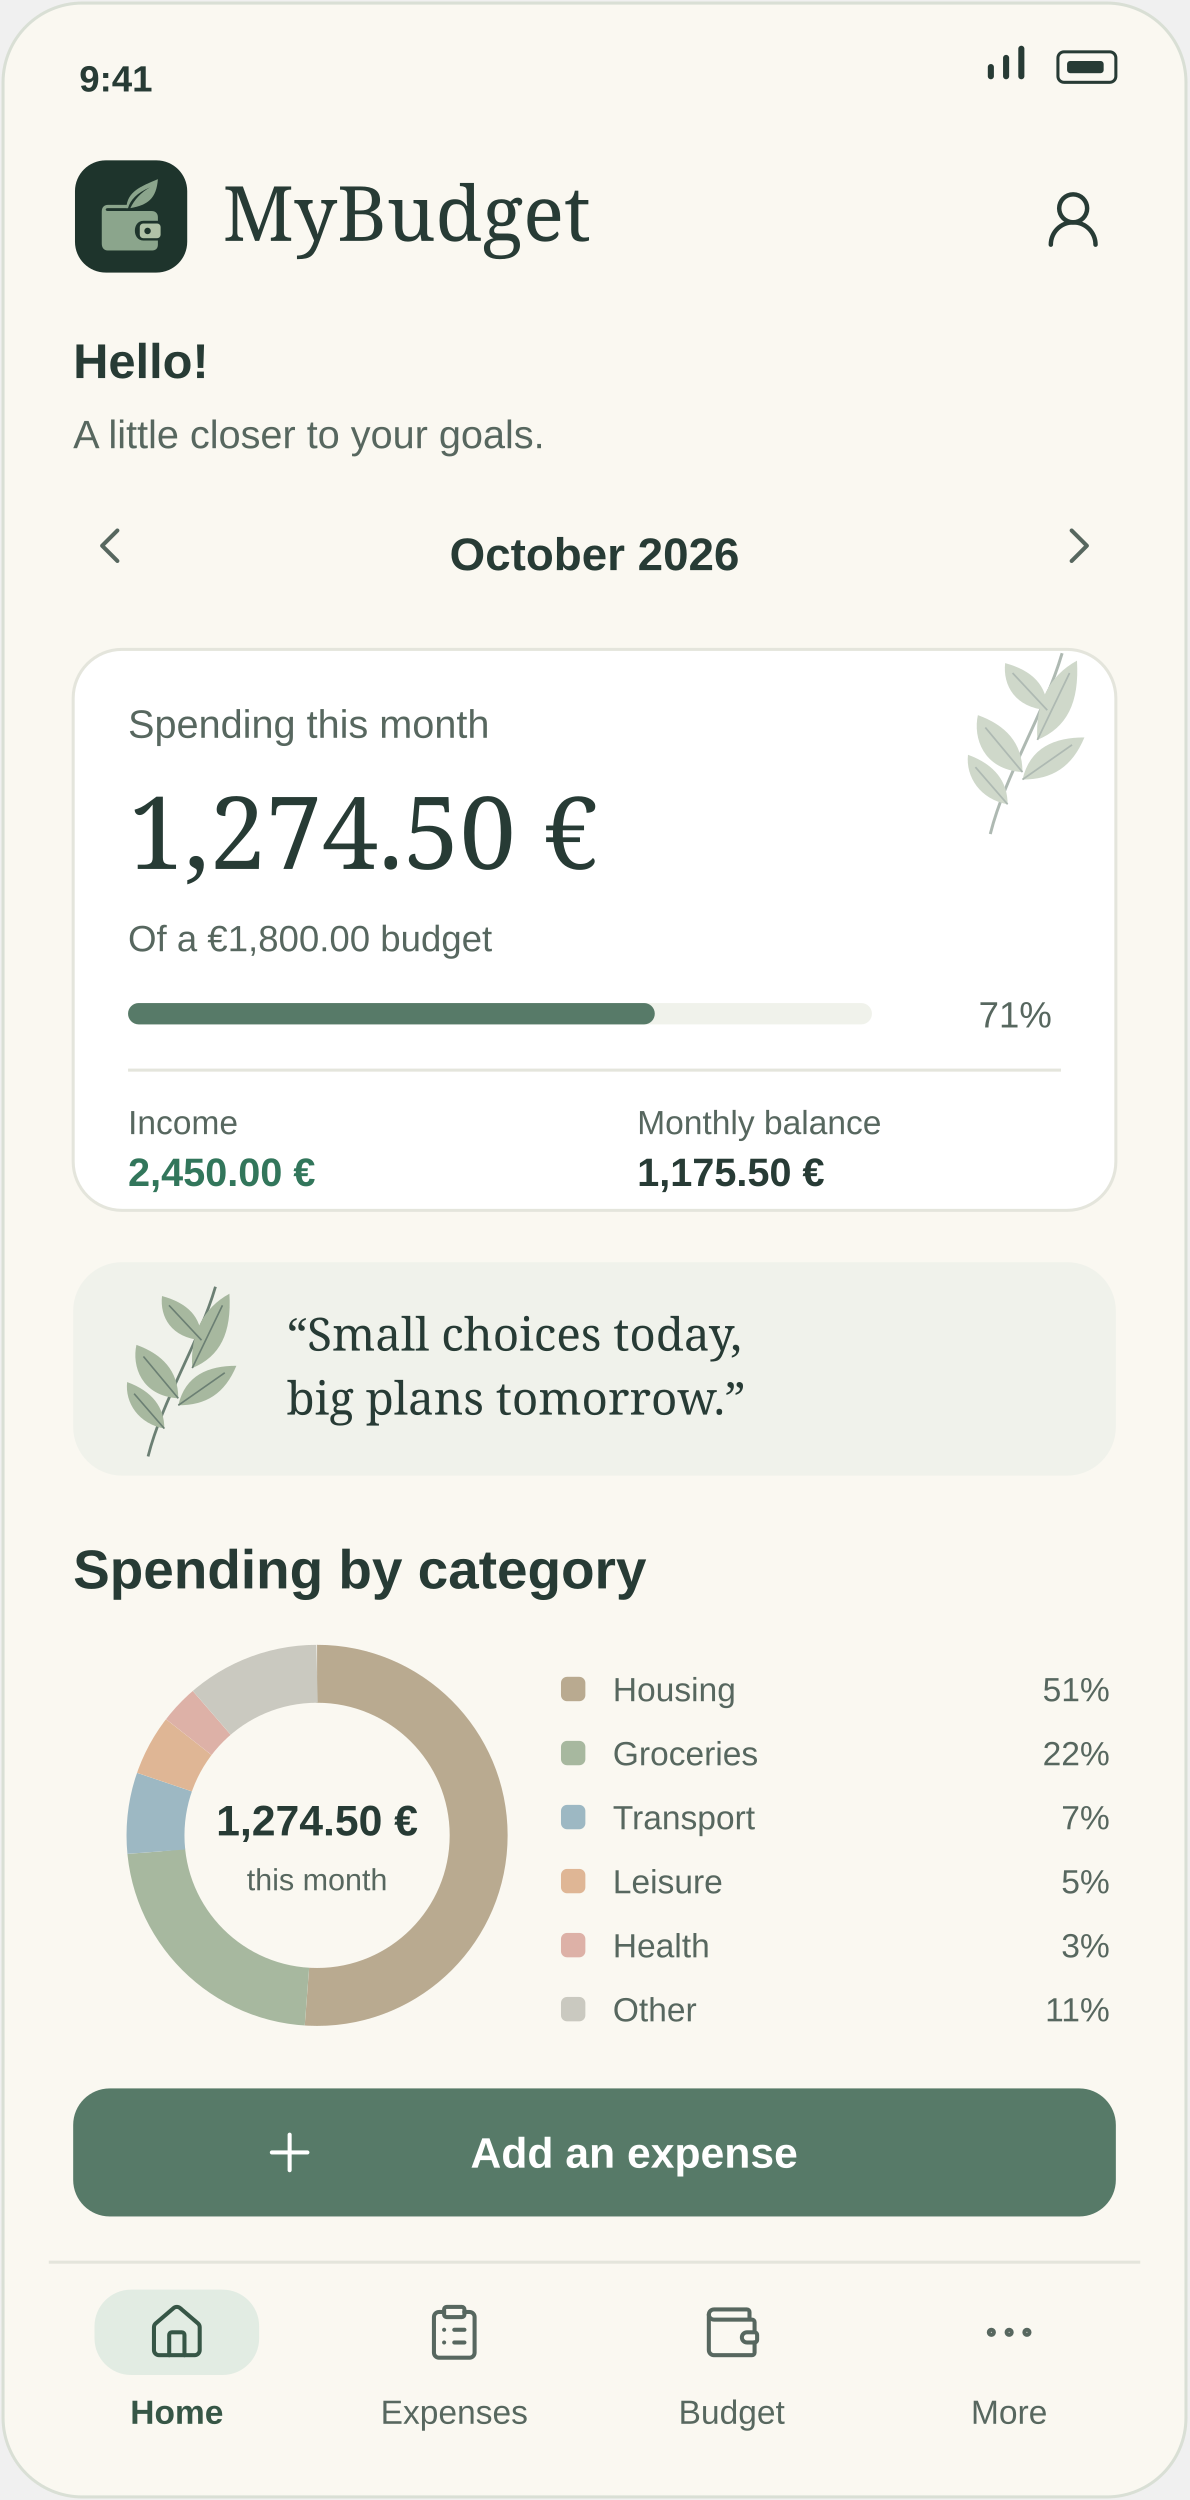
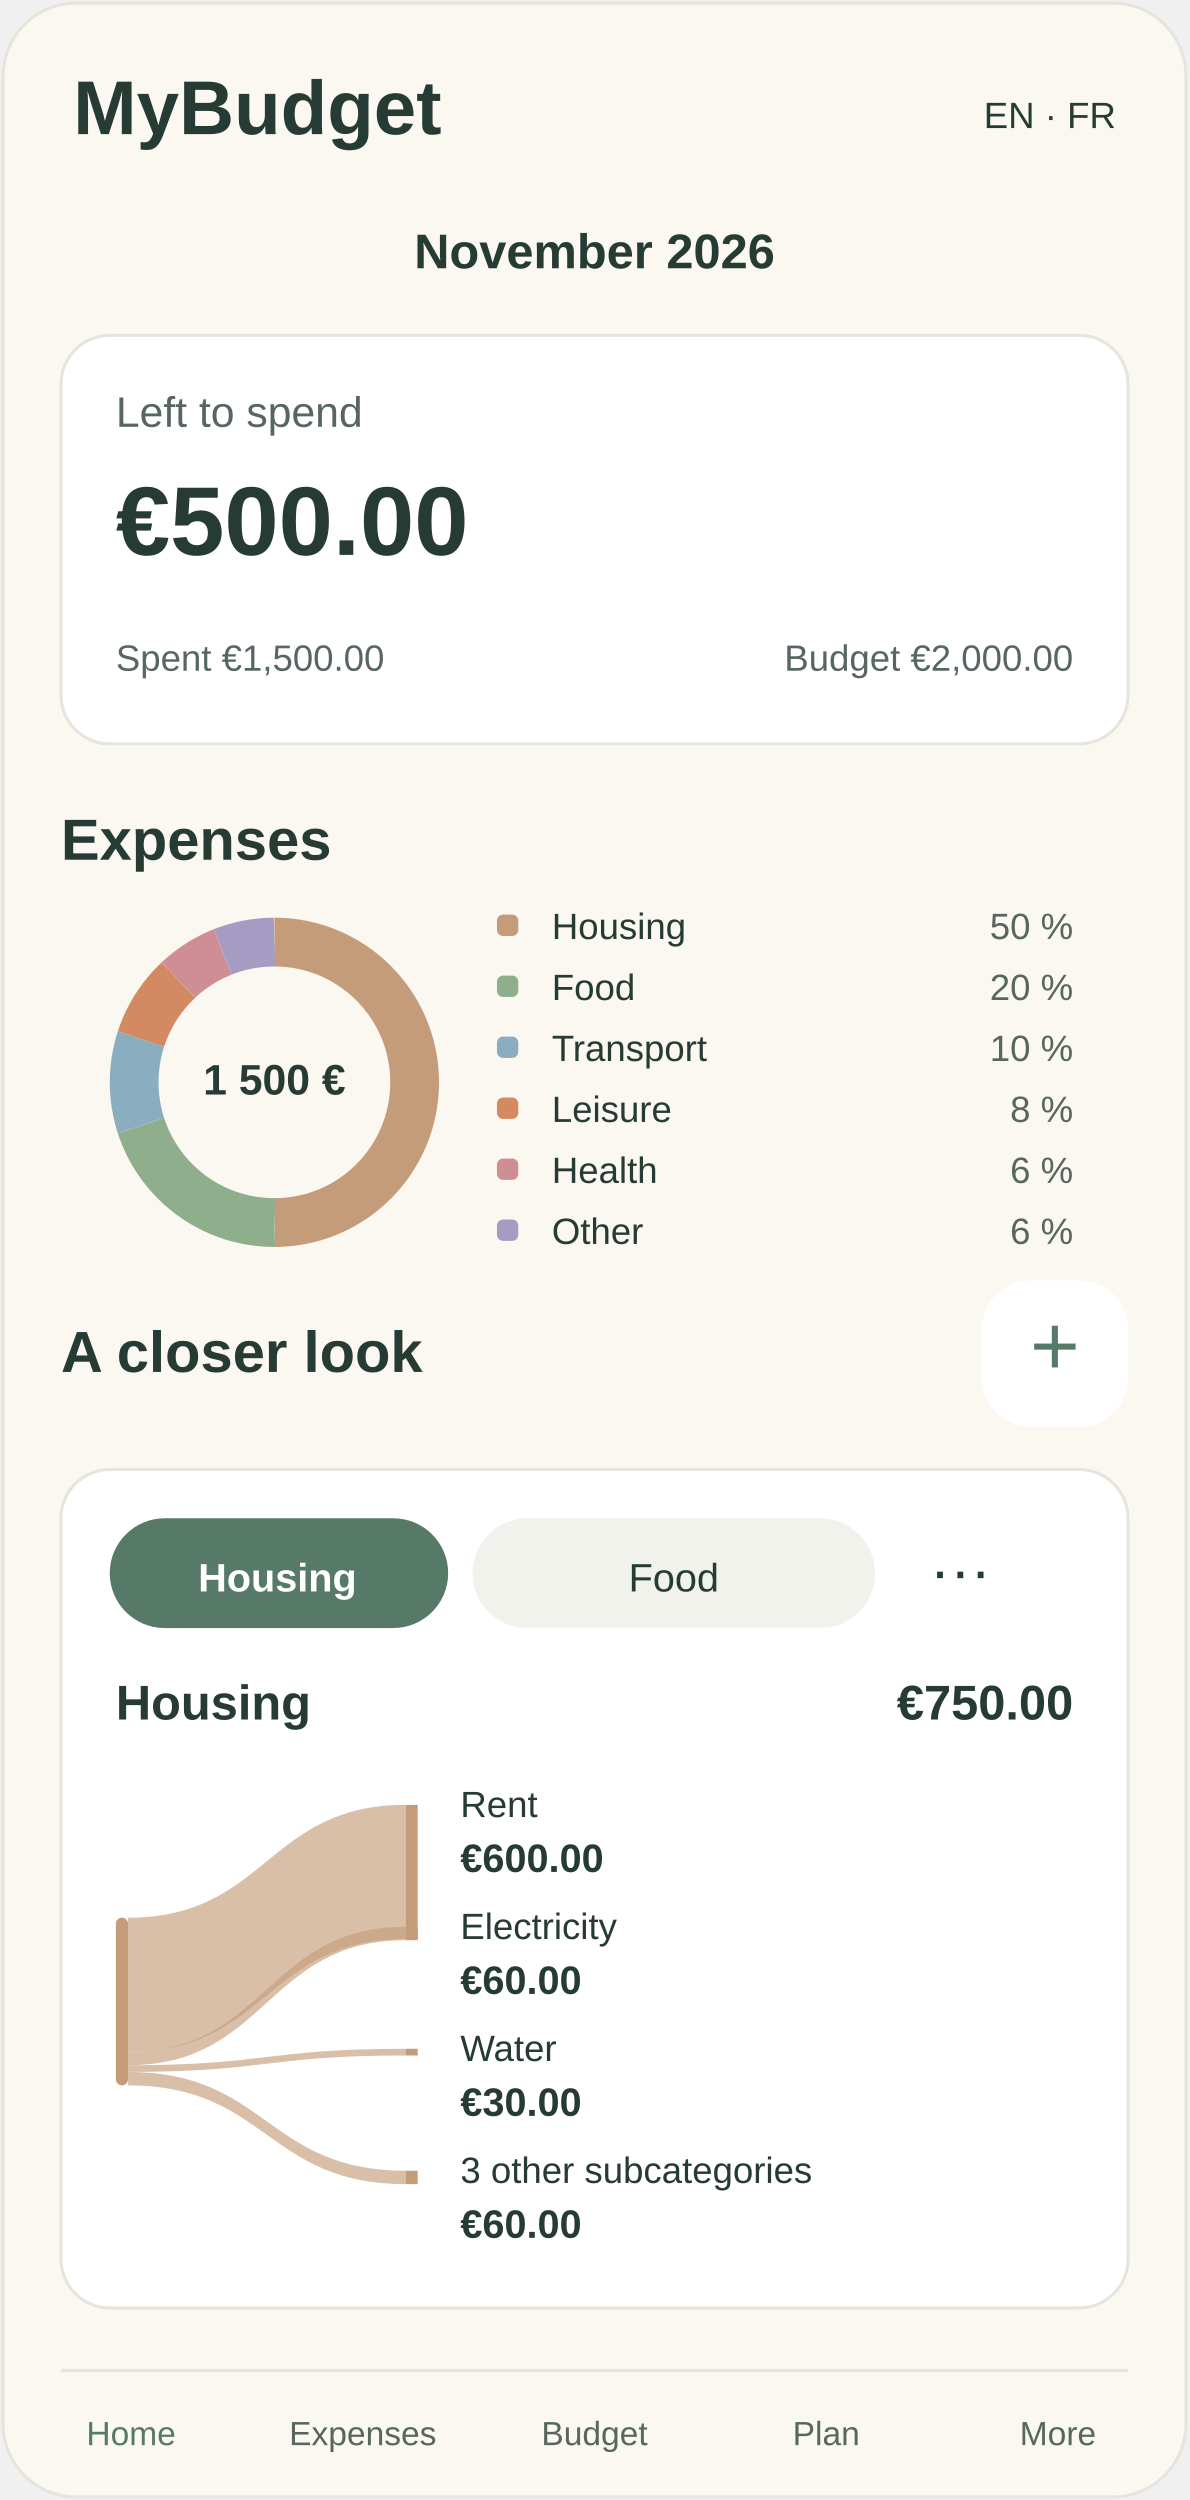
<svg xmlns="http://www.w3.org/2000/svg" width="390" height="820" viewBox="0 0 390 820" xml:lang="en" role="img" aria-labelledby="title desc">
-   <defs>
-     <symbol id="i-chevron-left" viewBox="0 0 24 24">
-       <g fill="none" stroke="currentColor" stroke-width="1.6" stroke-linecap="round" stroke-linejoin="round">
-         <path d="m15 18-6-6 6-6" />
-       </g>
-     </symbol>
-     <symbol id="i-chevron-right" viewBox="0 0 24 24">
-       <g fill="none" stroke="currentColor" stroke-width="1.6" stroke-linecap="round" stroke-linejoin="round">
-         <path d="m9 18 6-6-6-6" />
-       </g>
-     </symbol>
-     <symbol id="i-clipboard-list" viewBox="0 0 24 24">
-       <g fill="none" stroke="currentColor" stroke-width="1.6" stroke-linecap="round" stroke-linejoin="round">
-         <rect width="8" height="4" x="8" y="2" rx="1" ry="1" />
-         <path d="M16 4h2a2 2 0 0 1 2 2v14a2 2 0 0 1-2 2H6a2 2 0 0 1-2-2V6a2 2 0 0 1 2-2h2" />
-         <path d="M12 11h4" />
-         <path d="M12 16h4" />
-         <path d="M8 11h.01" />
-         <path d="M8 16h.01" />
-       </g>
-     </symbol>
-     <symbol id="i-ellipsis" viewBox="0 0 24 24">
-       <g fill="none" stroke="currentColor" stroke-width="1.6" stroke-linecap="round" stroke-linejoin="round">
-         <circle cx="12" cy="12" r="1" />
-         <circle cx="19" cy="12" r="1" />
-         <circle cx="5" cy="12" r="1" />
-       </g>
-     </symbol>
-     <symbol id="i-house" viewBox="0 0 24 24">
-       <g fill="none" stroke="currentColor" stroke-width="1.6" stroke-linecap="round" stroke-linejoin="round">
-         <path d="M15 21v-8a1 1 0 0 0-1-1h-4a1 1 0 0 0-1 1v8" />
-         <path d="M3 10a2 2 0 0 1 .709-1.528l7-6a2 2 0 0 1 2.582 0l7 6A2 2 0 0 1 21 10v9a2 2 0 0 1-2 2H5a2 2 0 0 1-2-2z" />
-       </g>
-     </symbol>
-     <symbol id="i-plus" viewBox="0 0 24 24">
-       <g fill="none" stroke="currentColor" stroke-width="1.6" stroke-linecap="round" stroke-linejoin="round">
-         <path d="M5 12h14" />
-         <path d="M12 5v14" />
-       </g>
-     </symbol>
-     <symbol id="i-user-round" viewBox="0 0 24 24">
-       <g fill="none" stroke="currentColor" stroke-width="1.6" stroke-linecap="round" stroke-linejoin="round">
-         <circle cx="12" cy="8" r="5" />
-         <path d="M20 21a8 8 0 0 0-16 0" />
-       </g>
-     </symbol>
-     <symbol id="i-wallet" viewBox="0 0 24 24">
-       <g fill="none" stroke="currentColor" stroke-width="1.6" stroke-linecap="round" stroke-linejoin="round">
-         <path d="M19 7V4a1 1 0 0 0-1-1H5a2 2 0 0 0 0 4h15a1 1 0 0 1 1 1v4h-3a2 2 0 0 0 0 4h3a1 1 0 0 0 1-1v-2a1 1 0 0 0-1-1" />
-         <path d="M3 5v14a2 2 0 0 0 2 2h15a1 1 0 0 0 1-1v-4" />
-       </g>
-     </symbol>
-     <symbol id="brand" viewBox="0 0 64 64">
-       <rect x="1" y="1" width="62" height="62" rx="17" fill="#1E342C" />
-       <path d="M29.4 27.4C29.7 18.3 37.4 15.3 46.8 11.4C46 22.1 41.2 25.7 31.6 27.4C33.7 22.9 37.4 18.7 42.5 15.9C35.1 19 31.5 23 30.3 27.4Z" fill="#8BA58C" />
-       <path d="M19.2 25.6H30V27.4H19.1C17.6 27.4 17.6 29 19.1 29H43.4C45.5 29 46.8 30.4 46.8 32.4V34.4H38.8C32.5 34.4 32.5 45.3 38.8 45.3H46.8V47.5C46.8 49.8 45.5 50.8 43.4 50.8H19.2C17 50.8 15.8 49.3 15.8 47V29.2C15.8 26.8 17.3 25.6 19.2 25.6Z" fill="#8BA58C" />
-       <rect x="36.8" y="35.9" width="11.5" height="8.1" rx="1.9" fill="#B0C2A7" />
-       <circle cx="41.1" cy="40" r="1.8" fill="#1E342C" />
-     </symbol>
-     <symbol id="sprig" viewBox="0 0 52 80">
-       <path d="M11 77C17 53 33 28 40 4" stroke="#6B7F73" stroke-width="1.2" fill="none" />
-       <path d="M24 52C8 51 4 38 6 29C17 33 24 40 24 52ZM30 39C29 24 35 13 46 7C47 24 42 34 30 39ZM18 65C7 63 1 54 2 45C13 49 18 56 18 65ZM34 27C21 26 16 17 17 8C28 11 34 17 34 27ZM24 55C27 42 37 38 49 38C44 50 36 55 24 55Z" fill="#A7B89F" />
-       <path d="M24 52L9 34M30 39L43 12M18 65L5 50M34 27L20 12M24 55L44 41" stroke="#6B7F73" stroke-width=".7" fill="none" />
-     </symbol>
-   </defs>
-   <g font-family="Arial,sans-serif" fill="#273B35">
-     <rect x="1" y="1" width="388" height="818" rx="26" fill="#FAF8F1" stroke="#D9DFD5" />
-     <text x="26" y="30" font-size="12" font-weight="600">9:41</text>
-     <path d="M325 25v-3m5 3v-6m5 6v-9" stroke="#273B35" stroke-width="2" stroke-linecap="round" />
-     <rect x="347" y="17" width="19" height="10" rx="2" fill="none" stroke="#273B35" />
-     <rect x="350" y="20" width="12" height="4" rx="1" fill="#273B35" />
-     <use href="#brand" x="24" y="52" width="38" height="38" />
-     <text x="73" y="79" font-size="25" font-family="Georgia,serif">MyBudget</text>
-     <use href="#i-user-round" x="341" y="61" width="22" height="22" color="#273B35" />
-     <text x="24" y="124" font-size="16" font-weight="600">Hello!</text>
-     <text x="24" y="147" font-size="13" fill="#57675F">A little closer to your goals.</text>
-     <use href="#i-chevron-left" x="26" y="169" width="20" height="20" color="#57675F" />
-     <text x="195" y="187" font-size="15" font-weight="600" text-anchor="middle">October 2026</text>
-     <use href="#i-chevron-right" x="344" y="169" width="20" height="20" color="#57675F" />
-     <rect x="24" y="213" width="342" height="184" rx="16" fill="#FFFFFF" stroke="#E4E5DC" />
-     <use href="#sprig" x="315" y="211" width="44" height="65" opacity=".55" />
-     <text x="42" y="242" font-size="13" fill="#57675F">Spending this month</text>
-     <text x="42" y="285" font-size="33" font-family="Georgia,serif">1,274.50 €</text>
-     <text x="42" y="312" font-size="12" fill="#57675F">Of a €1,800.00 budget</text>
-     <rect x="42" y="329" width="244" height="7" rx="3.5" fill="#F0F2EB" />
-     <rect x="42" y="329" width="172.77" height="7" rx="3.5" fill="#577A68" />
-     <text x="345" y="337" font-size="12" fill="#57675F" text-anchor="end">71%</text>
-     <path d="M42 351h306" stroke="#E4E5DC" />
-     <text x="42" y="372" font-size="11" fill="#57675F">Income</text>
-     <text x="42" y="389" font-size="13" fill="#32765B" font-weight="600">2,450.00 €</text>
-     <text x="209" y="372" font-size="11" fill="#57675F">Monthly balance</text>
-     <text x="209" y="389" font-size="13" font-weight="600">1,175.50 €</text>
-     <rect x="24" y="414" width="342" height="70" rx="16" fill="#F0F2EB" />
-     <use href="#sprig" x="38" y="419" width="44" height="61" />
-     <text x="94" y="443" font-size="15" font-family="Georgia,serif">“Small choices today,</text>
-     <text x="94" y="464" font-size="15" font-family="Georgia,serif">big plans tomorrow.”</text>
-     <text x="24" y="521" font-size="18" font-weight="600">Spending by category</text>
-     <circle cx="104" cy="602" r="53" fill="none" stroke="#B9AA90" stroke-width="19" stroke-dasharray="169.836 333.009" stroke-dashoffset="0.000" transform="rotate(-90 104 602)" />
-     <circle cx="104" cy="602" r="53" fill="none" stroke="#A7B89F" stroke-width="19" stroke-dasharray="74.571 333.009" stroke-dashoffset="-169.836" transform="rotate(-90 104 602)" />
-     <circle cx="104" cy="602" r="53" fill="none" stroke="#9DB8C3" stroke-width="19" stroke-dasharray="23.150 333.009" stroke-dashoffset="-244.407" transform="rotate(-90 104 602)" />
-     <circle cx="104" cy="602" r="53" fill="none" stroke="#DFB695" stroke-width="19" stroke-dasharray="16.853 333.009" stroke-dashoffset="-267.557" transform="rotate(-90 104 602)" />
-     <circle cx="104" cy="602" r="53" fill="none" stroke="#DDB1A7" stroke-width="19" stroke-dasharray="10.974 333.009" stroke-dashoffset="-284.410" transform="rotate(-90 104 602)" />
-     <circle cx="104" cy="602" r="53" fill="none" stroke="#CAC9C0" stroke-width="19" stroke-dasharray="37.625 333.009" stroke-dashoffset="-295.384" transform="rotate(-90 104 602)" />
-     <text x="104" y="602" font-size="14" font-weight="600" text-anchor="middle">1,274.50 €</text>
-     <text x="104" y="620" font-size="10" fill="#57675F" text-anchor="middle">this month</text>
-     <rect x="184" y="550" width="8" height="8" rx="2" fill="#B9AA90" />
-     <text x="201" y="558" font-size="11" fill="#57675F">Housing</text>
-     <text x="364" y="558" font-size="11" fill="#57675F" text-anchor="end">51%</text>
-     <rect x="184" y="571" width="8" height="8" rx="2" fill="#A7B89F" />
-     <text x="201" y="579" font-size="11" fill="#57675F">Groceries</text>
-     <text x="364" y="579" font-size="11" fill="#57675F" text-anchor="end">22%</text>
-     <rect x="184" y="592" width="8" height="8" rx="2" fill="#9DB8C3" />
-     <text x="201" y="600" font-size="11" fill="#57675F">Transport</text>
-     <text x="364" y="600" font-size="11" fill="#57675F" text-anchor="end">7%</text>
-     <rect x="184" y="613" width="8" height="8" rx="2" fill="#DFB695" />
-     <text x="201" y="621" font-size="11" fill="#57675F">Leisure</text>
-     <text x="364" y="621" font-size="11" fill="#57675F" text-anchor="end">5%</text>
-     <rect x="184" y="634" width="8" height="8" rx="2" fill="#DDB1A7" />
-     <text x="201" y="642" font-size="11" fill="#57675F">Health</text>
-     <text x="364" y="642" font-size="11" fill="#57675F" text-anchor="end">3%</text>
-     <rect x="184" y="655" width="8" height="8" rx="2" fill="#CAC9C0" />
-     <text x="201" y="663" font-size="11" fill="#57675F">Other</text>
-     <text x="364" y="663" font-size="11" fill="#57675F" text-anchor="end">11%</text>
-     <rect x="24" y="685" width="342" height="42" rx="12" fill="#577A68" />
-     <use href="#i-plus" x="85" y="696" width="20" height="20" color="#FFFFFF" />
-     <text x="208" y="711" font-size="14" fill="#FFFFFF" font-weight="600" text-anchor="middle">Add an expense</text>
-     <path d="M16 742h358" stroke="#E4E5DC" />
-     <rect x="31" y="751" width="54" height="28" rx="12" fill="#E2ECE3" />
-     <use href="#i-house" x="48" y="755" width="20" height="20" color="#365646" />
-     <text x="58" y="795" font-size="11" fill="#365646" font-weight="600" text-anchor="middle">Home</text>
-     <use href="#i-clipboard-list" x="139" y="755" width="20" height="20" color="#57675F" />
-     <text x="149" y="795" font-size="11" fill="#57675F" font-weight="400" text-anchor="middle">Expenses</text>
-     <use href="#i-wallet" x="230" y="755" width="20" height="20" color="#57675F" />
-     <text x="240" y="795" font-size="11" fill="#57675F" font-weight="400" text-anchor="middle">Budget</text>
-     <use href="#i-ellipsis" x="321" y="755" width="20" height="20" color="#57675F" />
-     <text x="331" y="795" font-size="11" fill="#57675F" font-weight="400" text-anchor="middle">More</text>
+   <g font-family="Arial,sans-serif">
+     <rect x="1" y="1" width="388" height="818" rx="24" fill="#FAF8F1" stroke="#E4E5DC" />
+     <text x="24" y="44" font-size="25" fill="#273B35" font-weight="600" text-anchor="start">MyBudget</text>
+     <text x="366" y="42" font-size="12" fill="#273B35" font-weight="400" text-anchor="end">EN · FR</text>
+     <text x="195" y="88" font-size="16" fill="#273B35" font-weight="600" text-anchor="middle">November 2026</text>
+     <rect x="20" y="110" width="350" height="134" rx="16" fill="white" stroke="#E4E5DC" />
+     <text x="38" y="140" font-size="14" fill="#57675F" font-weight="400" text-anchor="start">Left to spend</text>
+     <text x="38" y="182" font-size="32" fill="#273B35" font-weight="600" text-anchor="start">€500.00</text>
+     <text x="38" y="220" font-size="12" fill="#57675F" font-weight="400" text-anchor="start">Spent €1,500.00</text>
+     <text x="352" y="220" font-size="12" fill="#57675F" font-weight="400" text-anchor="end">Budget €2,000.00</text>
+     <text x="20" y="282" font-size="19" fill="#273B35" font-weight="600" text-anchor="start">Expenses</text>
+     <circle cx="90" cy="355" r="46" fill="none" stroke="#C59C7A" stroke-width="16" stroke-dasharray="144.513 289.027" stroke-dashoffset="0" transform="rotate(-90 90 355)" />
+     <circle cx="90" cy="355" r="46" fill="none" stroke="#8FAE8B" stroke-width="16" stroke-dasharray="57.805 289.027" stroke-dashoffset="-144.513" transform="rotate(-90 90 355)" />
+     <circle cx="90" cy="355" r="46" fill="none" stroke="#8AAEC0" stroke-width="16" stroke-dasharray="28.903 289.027" stroke-dashoffset="-202.319" transform="rotate(-90 90 355)" />
+     <circle cx="90" cy="355" r="46" fill="none" stroke="#D38A62" stroke-width="16" stroke-dasharray="23.122 289.027" stroke-dashoffset="-231.221" transform="rotate(-90 90 355)" />
+     <circle cx="90" cy="355" r="46" fill="none" stroke="#CF8E94" stroke-width="16" stroke-dasharray="17.342 289.027" stroke-dashoffset="-254.343" transform="rotate(-90 90 355)" />
+     <circle cx="90" cy="355" r="46" fill="none" stroke="#A69BC2" stroke-width="16" stroke-dasharray="17.342 289.027" stroke-dashoffset="-271.685" transform="rotate(-90 90 355)" />
+     <text x="90" y="359" font-size="14" fill="#273B35" font-weight="600" text-anchor="middle">1 500 €</text>
+     <rect x="163" y="300" width="7" height="7" rx="2" fill="#C59C7A" />
+     <text x="181" y="308" font-size="12" fill="#273B35" font-weight="400" text-anchor="start">Housing</text>
+     <text x="352" y="308" font-size="12" fill="#57675F" font-weight="400" text-anchor="end">50 %</text>
+     <rect x="163" y="320" width="7" height="7" rx="2" fill="#8FAE8B" />
+     <text x="181" y="328" font-size="12" fill="#273B35" font-weight="400" text-anchor="start">Food</text>
+     <text x="352" y="328" font-size="12" fill="#57675F" font-weight="400" text-anchor="end">20 %</text>
+     <rect x="163" y="340" width="7" height="7" rx="2" fill="#8AAEC0" />
+     <text x="181" y="348" font-size="12" fill="#273B35" font-weight="400" text-anchor="start">Transport</text>
+     <text x="352" y="348" font-size="12" fill="#57675F" font-weight="400" text-anchor="end">10 %</text>
+     <rect x="163" y="360" width="7" height="7" rx="2" fill="#D38A62" />
+     <text x="181" y="368" font-size="12" fill="#273B35" font-weight="400" text-anchor="start">Leisure</text>
+     <text x="352" y="368" font-size="12" fill="#57675F" font-weight="400" text-anchor="end">8 %</text>
+     <rect x="163" y="380" width="7" height="7" rx="2" fill="#CF8E94" />
+     <text x="181" y="388" font-size="12" fill="#273B35" font-weight="400" text-anchor="start">Health</text>
+     <text x="352" y="388" font-size="12" fill="#57675F" font-weight="400" text-anchor="end">6 %</text>
+     <rect x="163" y="400" width="7" height="7" rx="2" fill="#A69BC2" />
+     <text x="181" y="408" font-size="12" fill="#273B35" font-weight="400" text-anchor="start">Other</text>
+     <text x="352" y="408" font-size="12" fill="#57675F" font-weight="400" text-anchor="end">6 %</text>
+     <text x="20" y="450" font-size="19" fill="#273B35" font-weight="600" text-anchor="start">A closer look</text>
+     <rect x="322" y="420" width="48" height="48" rx="16" fill="white" />
+     <text x="346" y="451" font-size="28" fill="#577A68" font-weight="400" text-anchor="middle">+</text>
+     <rect x="20" y="482" width="350" height="275" rx="16" fill="white" stroke="#E4E5DC" />
+     <rect x="36" y="498" width="111" height="36" rx="18" fill="#577A68" />
+     <text x="91" y="522" font-size="13" fill="white" font-weight="600" text-anchor="middle">Housing</text>
+     <rect x="155" y="498" width="132" height="36" rx="18" fill="#F0F2EB" />
+     <text x="221" y="522" font-size="13" fill="#273B35" font-weight="400" text-anchor="middle">Food</text>
+     <text x="305" y="522" font-size="20" fill="#273B35" font-weight="400" text-anchor="start">···</text>
+     <text x="38" y="564" font-size="16" fill="#273B35" font-weight="600" text-anchor="start">Housing</text>
+     <text x="352" y="564" font-size="16" fill="#273B35" font-weight="600" text-anchor="end">€750.00</text>
+     <path d="M42 629 C87.5 629 87.5 592 133 592 V636.0 C87.5 636.0 87.5 673.0 42 673.0 Z" fill="#C59C7A" opacity="0.65" />
+     <rect x="133" y="592" width="4" height="44.0" rx="0" fill="#C59C7A" />
+     <text x="151" y="596" font-size="12" fill="#273B35" font-weight="400" text-anchor="start">Rent</text>
+     <text x="151" y="614" font-size="13" fill="#273B35" font-weight="600" text-anchor="start">€600.00</text>
+     <path d="M42 673.0 C87.5 673.0 87.5 632 133 632 V636.4 C87.5 636.4 87.5 677.4 42 677.4 Z" fill="#C59C7A" opacity="0.65" />
+     <rect x="133" y="632" width="4" height="4.4" rx="0" fill="#C59C7A" />
+     <text x="151" y="636" font-size="12" fill="#273B35" font-weight="400" text-anchor="start">Electricity</text>
+     <text x="151" y="654" font-size="13" fill="#273B35" font-weight="600" text-anchor="start">€60.00</text>
+     <path d="M42 677.4 C87.5 677.4 87.5 672 133 672 V674.2 C87.5 674.2 87.5 679.6 42 679.6 Z" fill="#C59C7A" opacity="0.65" />
+     <rect x="133" y="672" width="4" height="2.2" rx="0" fill="#C59C7A" />
+     <text x="151" y="676" font-size="12" fill="#273B35" font-weight="400" text-anchor="start">Water</text>
+     <text x="151" y="694" font-size="13" fill="#273B35" font-weight="600" text-anchor="start">€30.00</text>
+     <path d="M42 679.6 C87.5 679.6 87.5 712 133 712 V716.4 C87.5 716.4 87.5 684.0 42 684.0 Z" fill="#C59C7A" opacity="0.65" />
+     <rect x="133" y="712" width="4" height="4.4" rx="0" fill="#C59C7A" />
+     <text x="151" y="716" font-size="12" fill="#273B35" font-weight="400" text-anchor="start">3 other subcategories</text>
+     <text x="151" y="734" font-size="13" fill="#273B35" font-weight="600" text-anchor="start">€60.00</text>
+     <rect x="38" y="629" width="4" height="55" rx="2" fill="#C59C7A" />
+     <path d="M20 777 H370 V778 H20 Z" fill="#E4E5DC" opacity="1" />
+     <text x="43" y="802" font-size="11" fill="#577A68" font-weight="400" text-anchor="middle">Home</text>
+     <text x="119" y="802" font-size="11" fill="#57675F" font-weight="400" text-anchor="middle">Expenses</text>
+     <text x="195" y="802" font-size="11" fill="#57675F" font-weight="400" text-anchor="middle">Budget</text>
+     <text x="271" y="802" font-size="11" fill="#57675F" font-weight="400" text-anchor="middle">Plan</text>
+     <text x="347" y="802" font-size="11" fill="#57675F" font-weight="400" text-anchor="middle">More</text>
  </g>
</svg>
